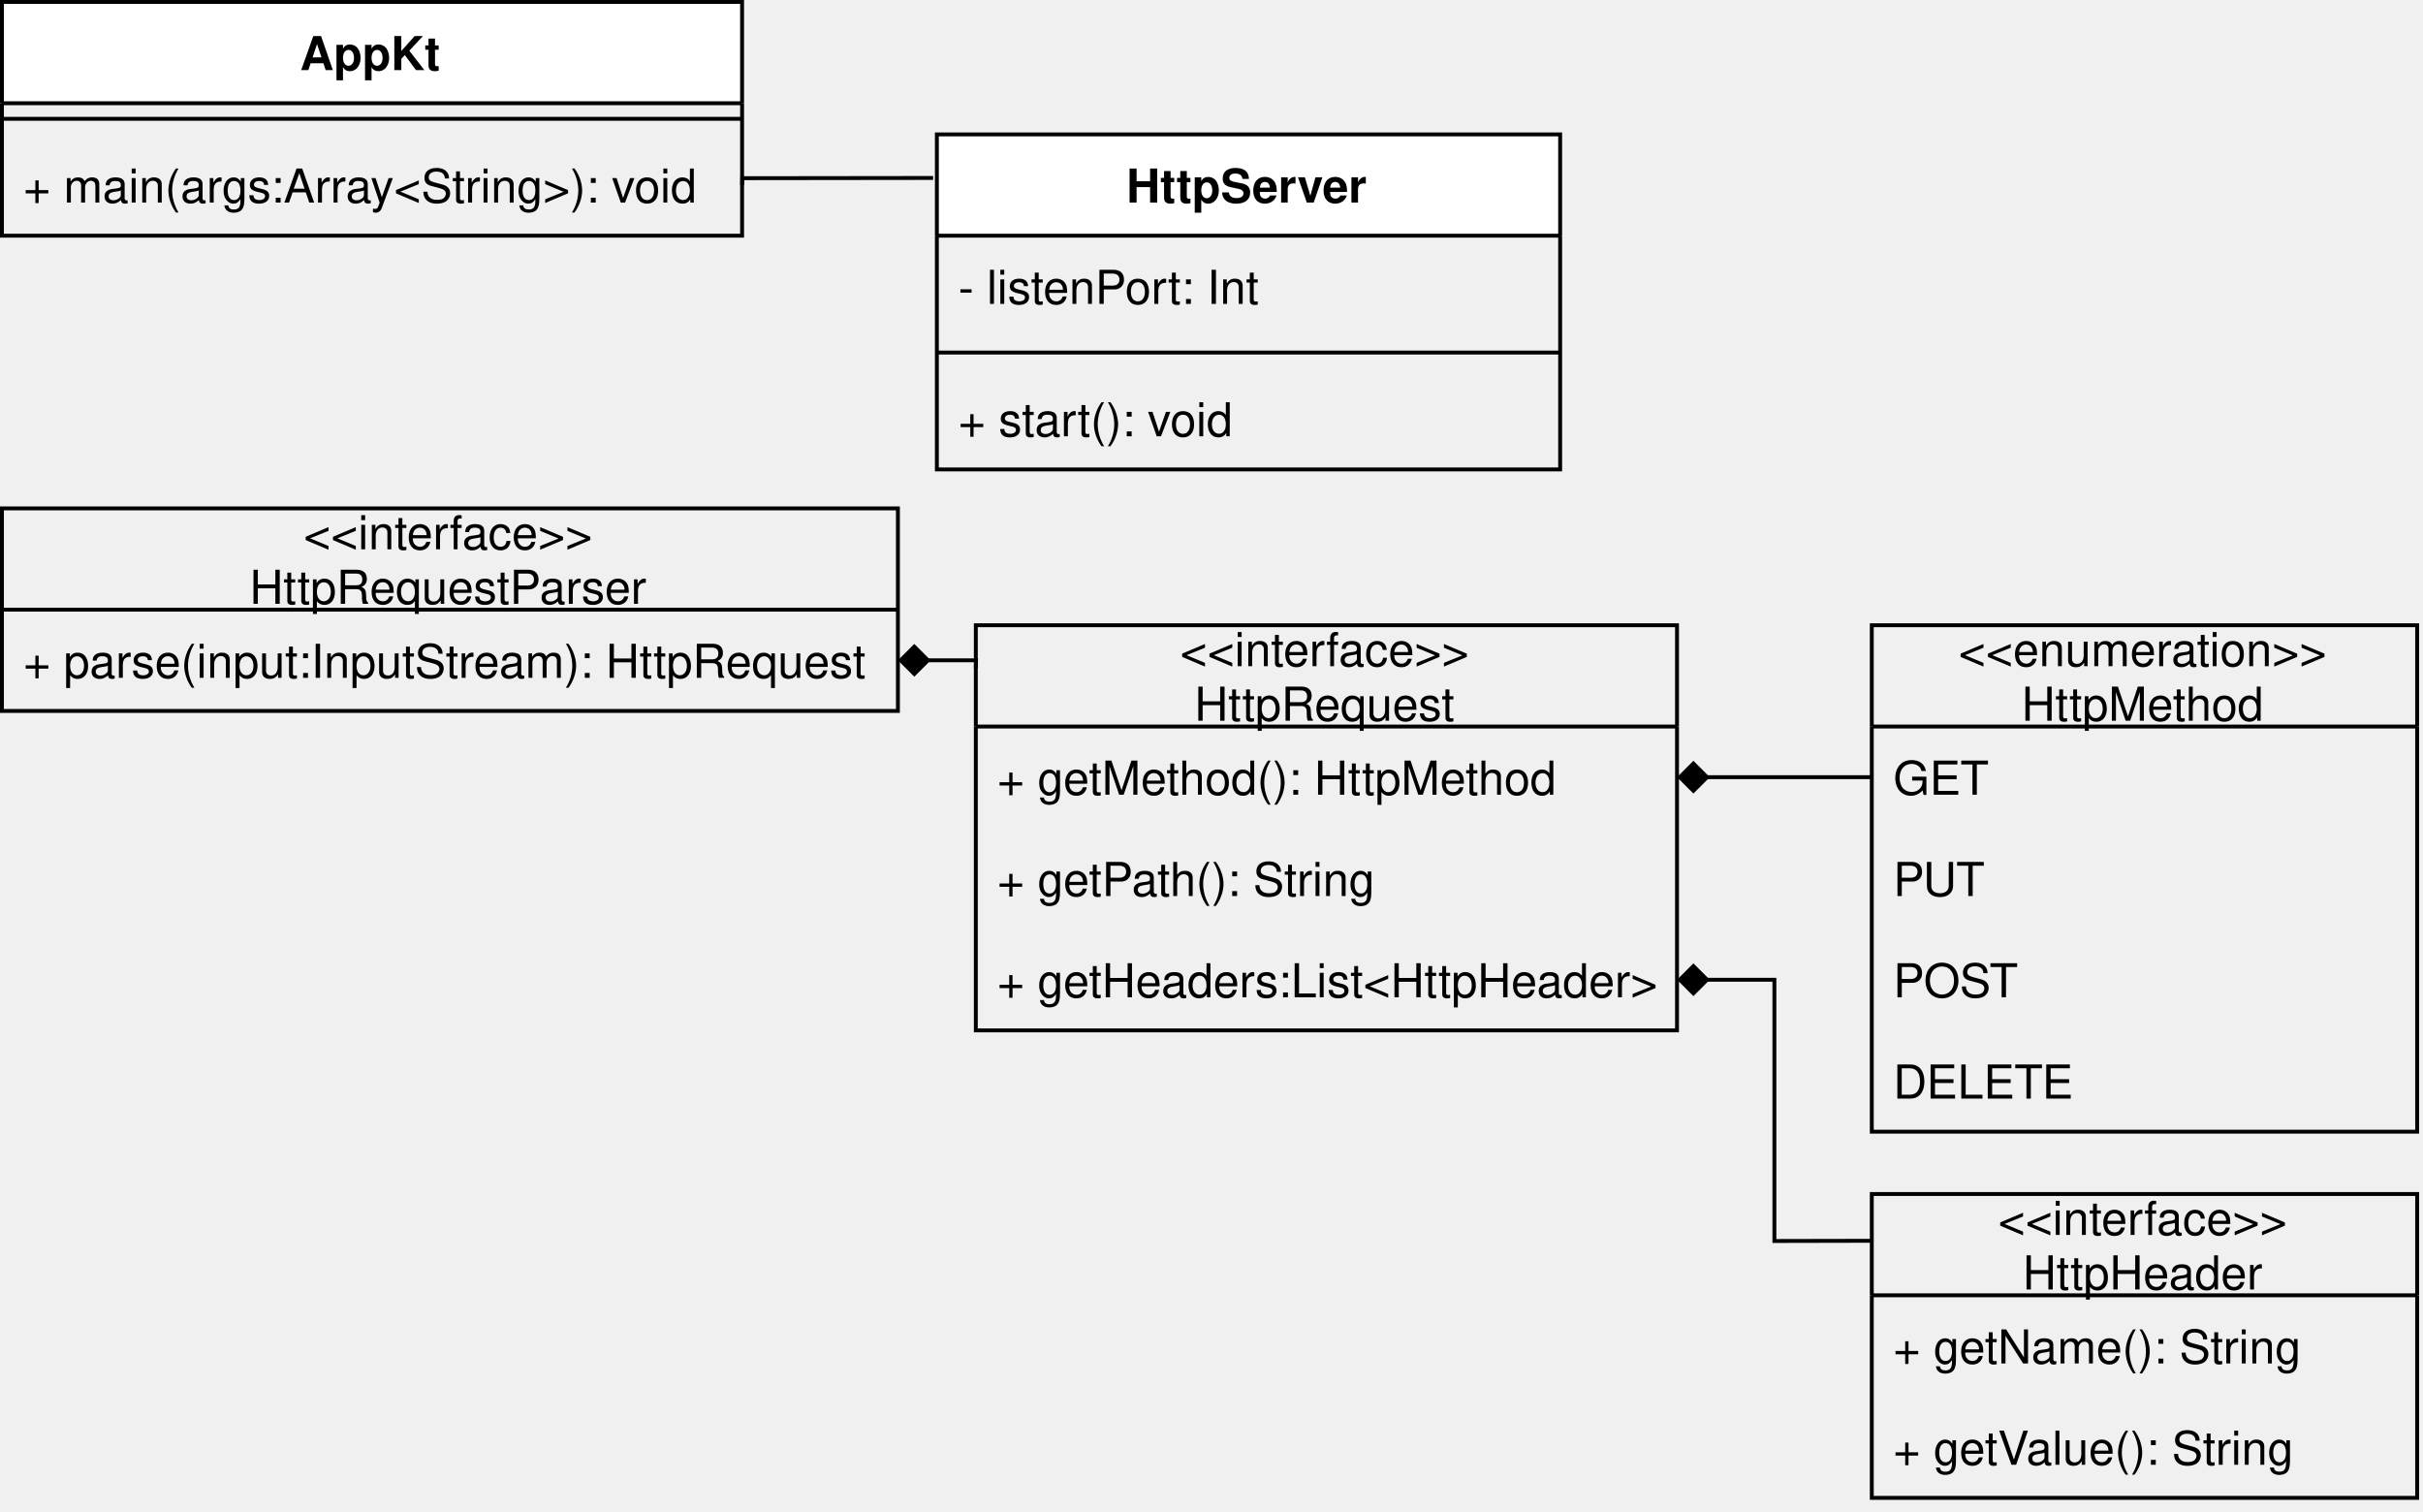
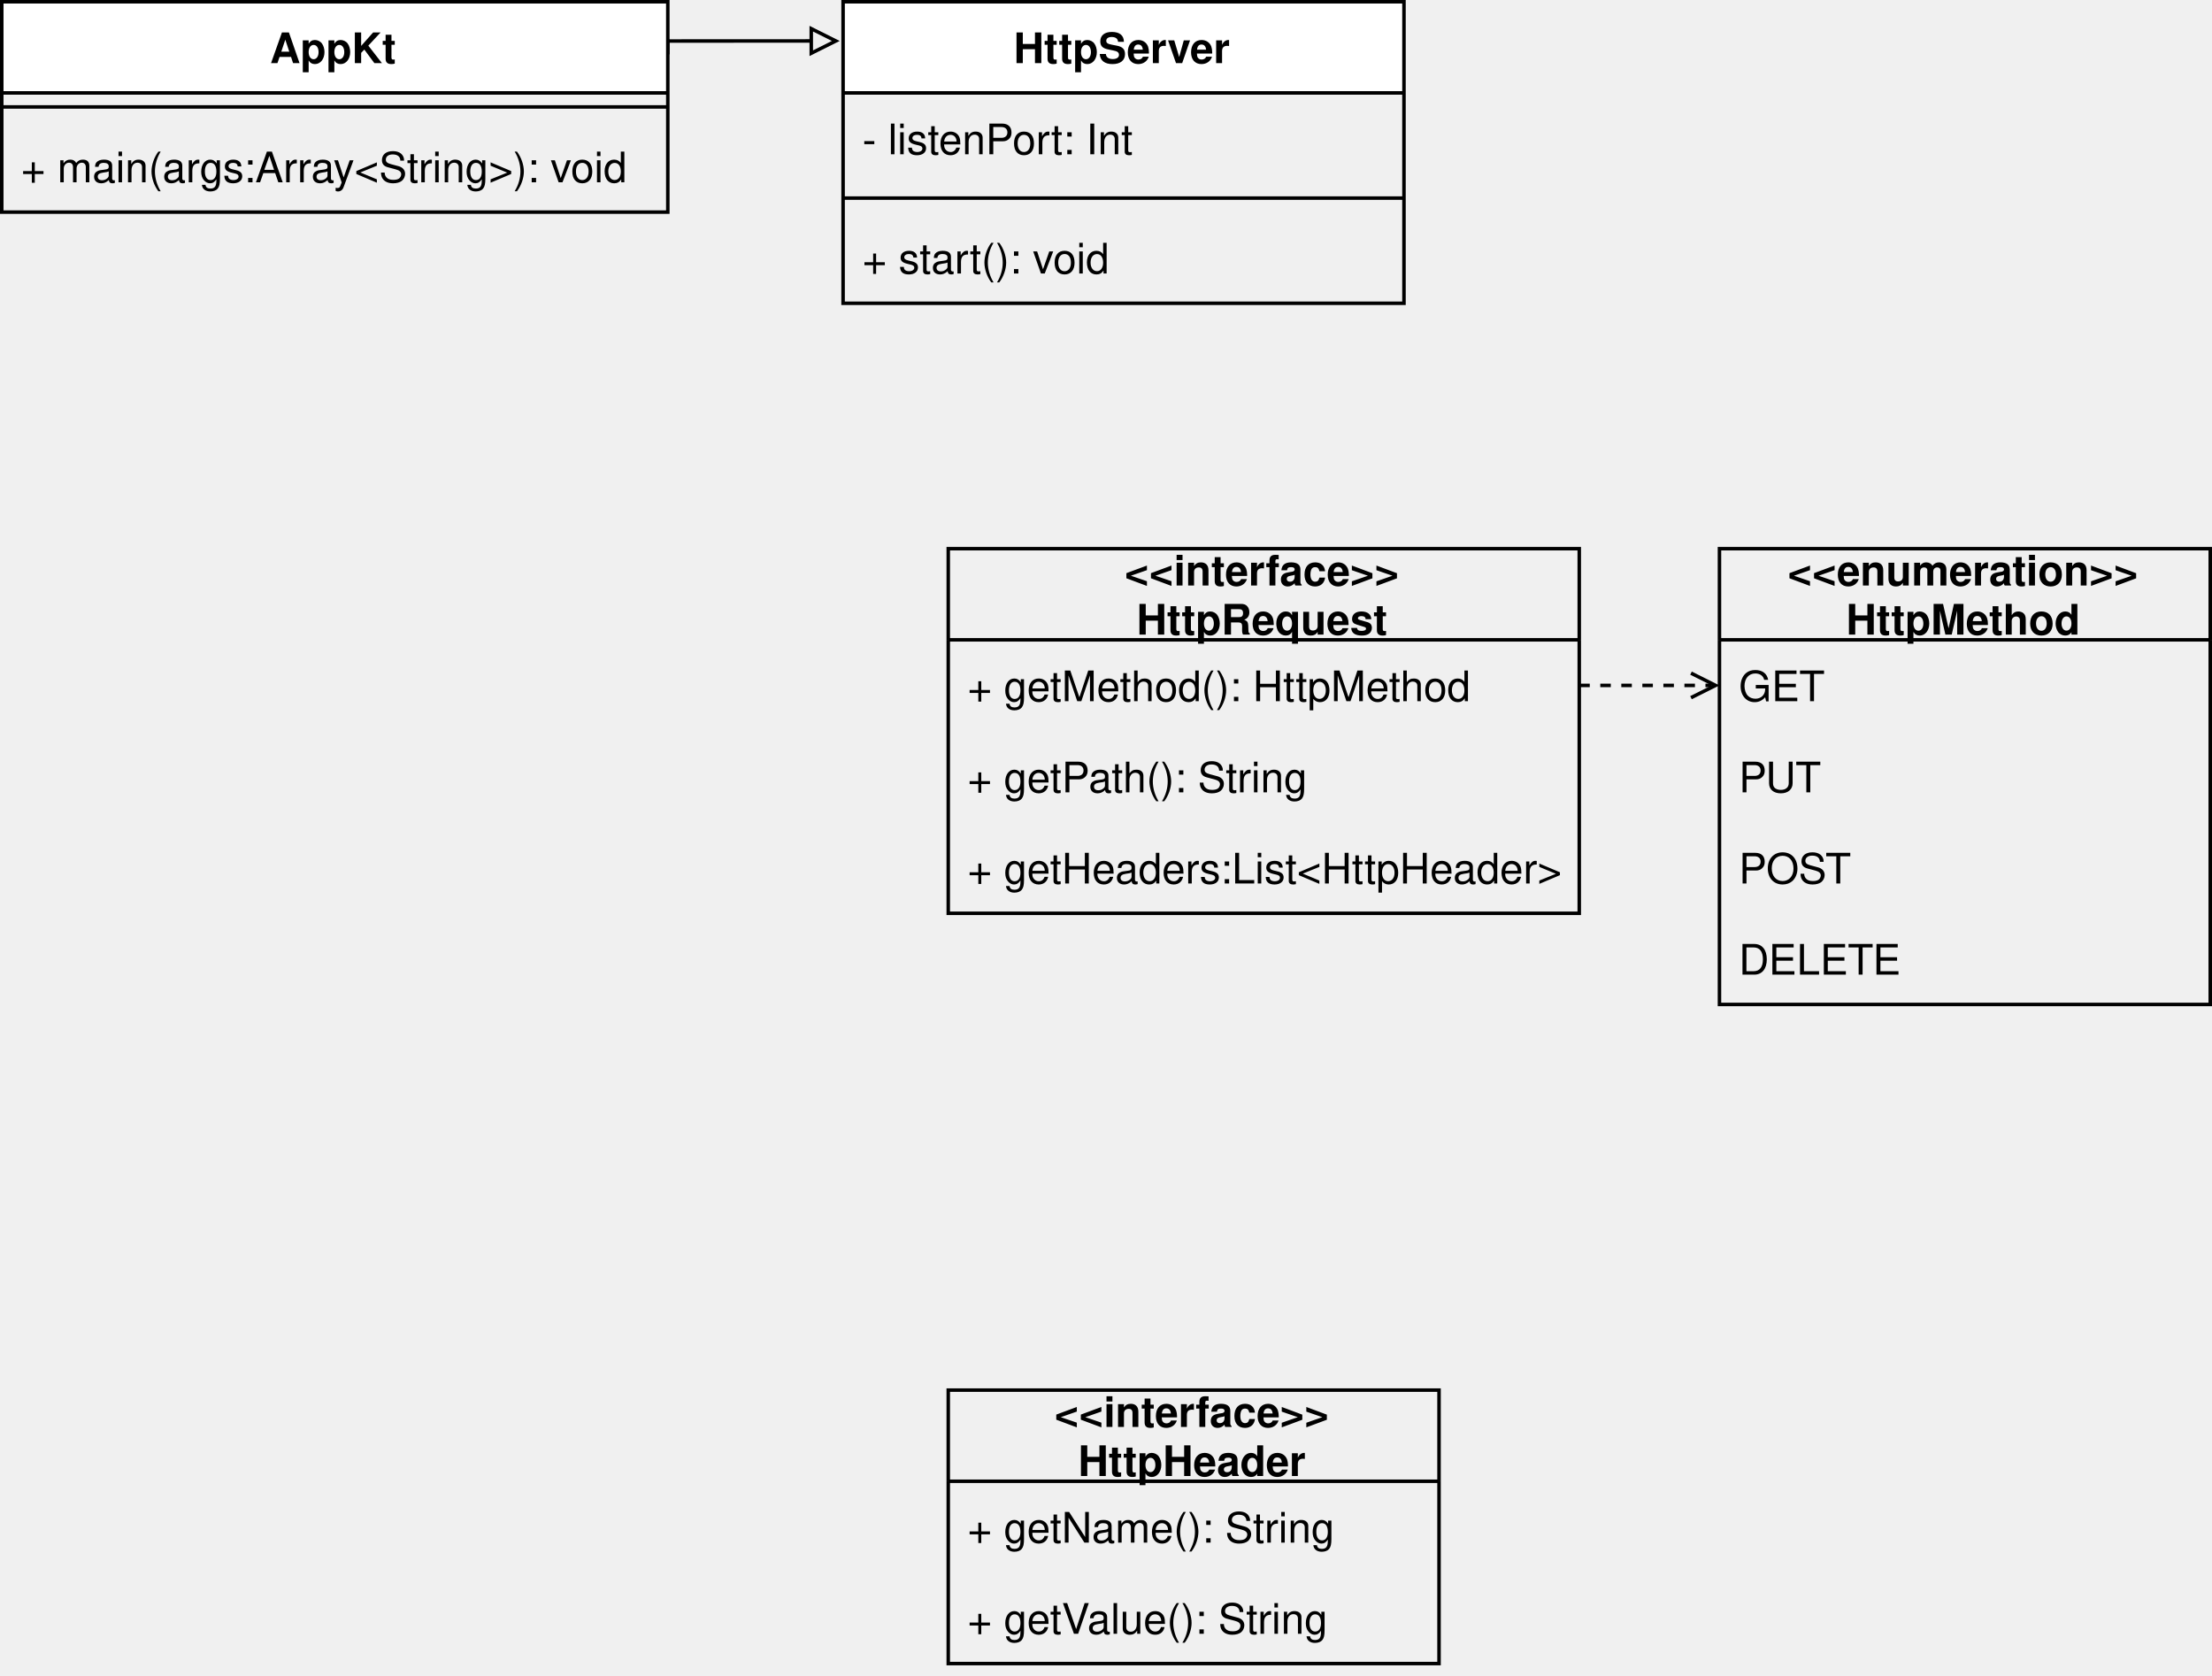
- <svg xmlns="http://www.w3.org/2000/svg" version="1.1" width="622px" height="388px" viewBox="-0.5 -0.5 622 388" content="&lt;mxfile host=&quot;&quot; modified=&quot;2020-07-09T00:58:52.508Z&quot; agent=&quot;5.0 (Macintosh; Intel Mac OS X 10_15_5) AppleWebKit/537.36 (KHTML, like Gecko) Code/1.46.1 Chrome/78.0.39.130 Electron/7.3.1 Safari/537.36&quot; etag=&quot;yIdNE8GyUGLTJA_mEPgR&quot; version=&quot;13.1.3&quot;&gt;&lt;diagram id=&quot;6hGFLwfOUW9BJ-s0fimq&quot; name=&quot;Page-1&quot;&gt;7Zvdcto4FICfhpnsRTrYBkMugdCms2SXKdnd9lLBArSVLa8sEujT75ElYRvLgcROOul4JlPQ8ZEs6zt/lmjHm4S7TxzFm1sWYNpxu8Gu4113XNcb9OFfKdgrwWA4UII1J4ESOZlgQX5gLexq6ZYEOCkoCsaoIHFRuGRRhJeiIEOcs8ei2orR4l1jtMYlwWKJaFn6DwnERkmH7iCT32Cy3pg7O/6VuhIio6yfJNmggD3mRN604004Y0J9C3cTTOXamXVR/T5WXD1MjONInNWhp+ch9ubhcADPqpuMiw1bswjRaSYdc7aNAixH6EIr05kxFoPQAeG/WIi9Boe2goFoI0Kqr+IdEV9z37/JoT70det6p0dOG3vTiATfy06X3Q/drm8kqqvjmXbWOW1lvYORBA/NiEVYST4SSvPac8xJiAXmWqiWRq5H5epqUcK2fKm1NGqB+BobrQwtuARmcBO+Bx2OKRLkoTg80sa5PujprvAAaJ9TiBmJRJIbeS4FoKDdzPW0kWkvc7v9vC3AFzWiaeWmlolSe7Hbjhn+PdjOGfS/5hu5UZ+wqgQgCzNyQFDIosCI9fDOi+3oENlyhuT2axpSDv6TbHvu+2FrZ+f0eydjgsXnT5nK6yJ3LbHjzZB77wf5T2TkuU3E8nKwvioGa887GkLZhO6VUX12Uji+j85XTSUFU9g8ILrVa9FxfSrS9VafMB/MVwgW1PXX+oL57LieIxHeCBF/wf9tcSJKVpk8kpCilPuKRcIYqOy23BAazNCebSVAAL78blrjDePkB+gjwz+1B22YriwoVmAbE0YZzwwr67SQg+nbcJxAt7kxFOdIdIt2BcUZSoSZIKMUxQm5T6csO4bAlURjJgQLC3XHA+YC7542zbIZVmLW7cesXnWGWrbJ16rdXv1QYuZbMIKxLNyxuMUQI4KL3zreCASSs5KUMMPDi5QSZ9/xERYLKUTJOoImxSvZTa4egYp9pMVCxqNxEqMlidazVOe6l0m+6BWQIgZ9VzQNHhsSBDhK45xAAt0fDE27GUy0P4Y/WMiJjFp9mPgE2k7Whj+pzsWERfAsiKQAMZjEozTuM2m7FRWkKe388+gavVpwvWq4c3i/MWgXgsPCtlhrYO27b4jVrcZ6g1GAOQw+mhEZkFUcl76rrmQBvIX9YtiD4RvC7p3M0jjahphDScOiE3m6In63afp0mu67Z6Tpni1Nm5fvWlbQL1nBp+ld68RPOnHv2YnYxq8RJ/ZL+OZ/tfjq4LMl3FfDNyjj+3PR8qvDz5ZDX43fsMTvejqb3k1bgjUIHt4/3wKhU06AL92sMIVwWwTVLoJ6/plJ1Hh7LRMoJ9HDa88fKMTt2+z5rl21Vf0TaiOnnFwPWP+WspZrY1zfsmjybDuLtbaXIQwmbeB+UeDuFeP2Yc85ZwiHQ+K8IRiDqWUIVdtVseR5QaJY8hh9lp/g4xiFuR3nqpOF1utz7L0K+NXR3Aq7Ca8v5+hRHP9+9smQk2O1xFF62FtBq55v/yKO7PiWXagrC1u/gU2o8ltUCSslKVLlluYHV86LfDIE70oPrrUT3qXH1JdOyVG9sqN6Fqek6B7TOUtIuk/qXXOle+Ssjfij/+ziyoasgZL5qiLyhvBgF2Cf8pxAH0urjGxqLJWGdRx+YKS8Z9wG4LOBe5b3ZBvwRqrp8qG+TKMLzB/OL53aKHzqzH54FIavLIh9m083UViXvfoSmpQkAkdzMGXltZ+jtmp6GvHzD+ptSBvxWluJ3KbW50OzveBa/bABZlU/rkij3EWbO5shaitwG3JDaGY/31c/oMv+D4Q3/R8=&lt;/diagram&gt;&lt;/mxfile&gt;">
+ <svg xmlns="http://www.w3.org/2000/svg" version="1.1" width="631px" height="478px" viewBox="-0.5 -0.5 631 478" content="&lt;mxfile host=&quot;&quot; modified=&quot;2020-07-09T05:23:17.477Z&quot; agent=&quot;5.0 (Macintosh; Intel Mac OS X 10_15_5) AppleWebKit/537.36 (KHTML, like Gecko) Code/1.46.1 Chrome/78.0.39.130 Electron/7.3.1 Safari/537.36&quot; etag=&quot;VWL4TbR3YO5P7aA0TP8R&quot; version=&quot;13.1.3&quot;&gt;&lt;diagram id=&quot;6hGFLwfOUW9BJ-s0fimq&quot; name=&quot;Page-1&quot;&gt;7Zptc+I2EMc/DTPXF8ngx5CXQLikU9IyR9revVSwgtXIliuLBO7Td2VJ2MaCkODkOnOeYRK0XglLv/+u1oKeN07W1xxl8S2LMO25/Wjd8656ruv5F/BXGjbK4PuuMiw5iZTJKQ1z8h1rY19bVyTCec1RMEYFyerGBUtTvBA1G+KcPdfdHhitf2qGlrhhmC8QbVr/JpGIlXXgXpT2G0yWsflkJ7xUVxJknPVM8hhF7Lli8iY9b8wZE+pdsh5jKtfOrIvq93nP1e2NcZyKozr4+j7ExkwORzBX3WRcxGzJUkQnpXXE2SqNsByhD63SZ8pYBkYHjP9gITYaHFoJBqZYJFRfxWsivlbef5NDnbuBbl6t9dBFY2MaqeAb2eusf97vh8ai+jqeaZedi1bZOxpK8tC8p2zxqEyfCaVV9xnmJMECc21sLqde4Zyt+EIvWKgViPgSGy+NV65lpZ9mcI0ZfAjfgAPHFAnyVNcV0vJcbv10V5gB2lQcMkZSkVdGnkkDOOhAcz19HzrO3H5QVQO8USOaVuXWSlOhmD3q0cM/IbrSU7gRIptj/gRLuCus/JkkFKVSQQ8sFUZjUgSIkmUK7xewznLxR9BfEAi4ob4gpLJGi5jQaIo2bCXXORdo8Whao5hx8h2GRUZkcJkLLUE3rHnMZU+NmOMcfGYGsbNjukXrmuMU5UIbFoxSlOXkfjuNBCRA0hETgiUvKUjOEK8PisNQHNQpOpc6aJ/L3OOE2ieu5J1BuF9PFQ0cROxdNhCfQZOSXOB0BrHf84bQ/lXKboc3TE8UHDh7xGNGmYyqlCkBQODtmIwGKH4QexWQZ2hB0uW08LnyS8sXPW1pYtD3gRaxHpMowmmRswQSSKGSXHTowI0GI3jB6o3750EvgBsfQ9sp2/CS7lyMWQpzQaQAiUEHz1hqwYa4fzRjE5nhcUjdFpA6bgNpgx0lBRPFzuxxzpvAJYCg2DY0qbtikzhzGjS9Jk3PQo6ie0xnLCeCMDk+V747RD8CWuAeGYctMPMszEYFM8hyn35RUfjEwL8Lw7cTNfQ+Igx97/9Ter1UeW1rJ5YVGC2l09dqozLqgZqs0K4ZWcuvsFXGjlAeF/N1toh3iqoX6zN/0CzQVOieUI8dTdm3BG5IlWDVfyJrngcEt+uGS33B/O+5niOXQZZVNxhFryurTquXLMnhB5ZQjSC2cN9bQnlOvYQKLi2B7lsC/aKF3O0He3I3qPF3lGCTveeCQwb9yfP3C5hVOL2qjLJhbSV/h/ux/iVtHdfWuNoqrXfjetFaxv6C/13JRehS9ukp2wssKXtg0YDT91sQwWB/cN9iqLoiE92Ss7J0EX4wwi9enbltdFuJ8OaZxhbuDIm4S9ytYbUl7vfCGjRPI7dYVe0Mgw+nRCZklcerVbVJ4B3sN8M2xfKHwHYssOu7NE5XCeaoOCY6vE/vyd/dNv3yNh14R2zTtlLNMR1PUkHzKPN6ctcF8SGewetPot+r1A6ap5qzPzt8p+D7yCeloHm2Nftj3vE7hZ9tD303fs2DqavJdHI36QieQHD7/PkRCJtnUMMs++1VJw7dd+8Hyhu/Xt1Yv3q/tLANWyhubEcQO1h/wq9pw6MRHihobMhaOOnfd66QwMQ+gT7l86f+DY96RDEnDOqppPsWtxXg3pEx+ob8C83yt3nqB1PlDxy9yX8=&lt;/diagram&gt;&lt;/mxfile&gt;">
  <defs>
-     <clipPath id="mx-clip-254-191-172-26-0">
-       <rect x="254" y="191" width="172" height="26" />
+     <clipPath id="mx-clip-244-31-152-26-0">
+       <rect x="244" y="31" width="152" height="26" />
    </clipPath>
-     <clipPath id="mx-clip-254-217-172-26-0">
-       <rect x="254" y="217" width="172" height="26" />
+     <clipPath id="mx-clip-244-65-152-26-0">
+       <rect x="244" y="65" width="152" height="26" />
    </clipPath>
-     <clipPath id="mx-clip-254-243-172-26-0">
-       <rect x="254" y="243" width="172" height="26" />
+     <clipPath id="mx-clip-274-427-132-26-0">
+       <rect x="274" y="427" width="132" height="26" />
    </clipPath>
-     <clipPath id="mx-clip-484-191-132-26-0">
-       <rect x="484" y="191" width="132" height="26" />
+     <clipPath id="mx-clip-274-453-132-26-0">
+       <rect x="274" y="453" width="132" height="26" />
    </clipPath>
-     <clipPath id="mx-clip-484-217-132-26-0">
-       <rect x="484" y="217" width="132" height="26" />
+     <clipPath id="mx-clip-274-187-172-26-0">
+       <rect x="274" y="187" width="172" height="26" />
    </clipPath>
-     <clipPath id="mx-clip-484-243-132-26-0">
-       <rect x="484" y="243" width="132" height="26" />
+     <clipPath id="mx-clip-274-213-172-26-0">
+       <rect x="274" y="213" width="172" height="26" />
    </clipPath>
-     <clipPath id="mx-clip-484-269-132-26-0">
-       <rect x="484" y="269" width="132" height="26" />
+     <clipPath id="mx-clip-274-239-172-26-0">
+       <rect x="274" y="239" width="172" height="26" />
    </clipPath>
-     <clipPath id="mx-clip-484-337-132-26-0">
-       <rect x="484" y="337" width="132" height="26" />
+     <clipPath id="mx-clip-494-187-132-26-0">
+       <rect x="494" y="187" width="132" height="26" />
    </clipPath>
-     <clipPath id="mx-clip-484-363-132-26-0">
-       <rect x="484" y="363" width="132" height="26" />
+     <clipPath id="mx-clip-494-213-132-26-0">
+       <rect x="494" y="213" width="132" height="26" />
    </clipPath>
-     <clipPath id="mx-clip-4-161-222-26-0">
-       <rect x="4" y="161" width="222" height="26" />
+     <clipPath id="mx-clip-494-239-132-26-0">
+       <rect x="494" y="239" width="132" height="26" />
+     </clipPath>
+     <clipPath id="mx-clip-494-265-132-26-0">
+       <rect x="494" y="265" width="132" height="26" />
    </clipPath>
    <clipPath id="mx-clip-4-39-182-26-0">
      <rect x="4" y="39" width="182" height="26" />
    </clipPath>
-     <clipPath id="mx-clip-244-65-152-26-0">
-       <rect x="244" y="65" width="152" height="26" />
-     </clipPath>
-     <clipPath id="mx-clip-244-99-152-26-0">
-       <rect x="244" y="99" width="152" height="26" />
-     </clipPath>
  </defs>
  <g>
-     <path d="M 190 47 L 190.06 45.24 L 239.04 45.18" fill="none" stroke="#000000" stroke-miterlimit="10" pointer-events="stroke" />
-     <path d="M 437.71 199 L 480 199" fill="none" stroke="#000000" stroke-miterlimit="10" pointer-events="stroke" />
-     <path d="M 430.71 199 L 434.21 195.5 L 437.71 199 L 434.21 202.5 Z" fill="#000000" stroke="#000000" stroke-miterlimit="10" pointer-events="all" />
-     <path d="M 437.71 251 L 455 251 L 455 318.06 L 480 318.01" fill="none" stroke="#000000" stroke-miterlimit="10" pointer-events="stroke" />
-     <path d="M 430.71 251 L 434.21 247.5 L 437.71 251 L 434.21 254.5 Z" fill="#000000" stroke="#000000" stroke-miterlimit="10" pointer-events="all" />
-     <path d="M 237.71 169 L 250.06 169 L 250 171" fill="none" stroke="#000000" stroke-miterlimit="10" pointer-events="stroke" />
-     <path d="M 230.71 169 L 234.21 165.5 L 237.71 169 L 234.21 172.5 Z" fill="#000000" stroke="#000000" stroke-miterlimit="10" pointer-events="all" />
-     <path d="M 250 186 L 250 160 L 430 160 L 430 186" fill="none" stroke="#000000" stroke-miterlimit="10" pointer-events="all" />
-     <path d="M 250 186 L 250 264 L 430 264 L 430 186" fill="none" stroke="#000000" stroke-miterlimit="10" pointer-events="none" />
-     <path d="M 250 186 L 430 186" fill="none" stroke="#000000" stroke-miterlimit="10" pointer-events="none" />
-     <g fill="#000000" font-family="Helvetica" text-anchor="middle" font-size="12px">
-       <text x="339.5" y="170.5">
+     <path d="M 190 15 L 190 11.2 L 230.92 11.18" fill="none" stroke="#000000" stroke-miterlimit="10" pointer-events="stroke" />
+     <path d="M 237.92 11.18 L 230.92 14.68 L 230.92 7.68 Z" fill="none" stroke="#000000" stroke-miterlimit="10" pointer-events="all" />
+     <path d="M 240 26 L 240 0 L 400 0 L 400 26" fill="#ffffff" stroke="#000000" stroke-miterlimit="10" pointer-events="all" />
+     <path d="M 240 26 L 240 86 L 400 86 L 400 26" fill="none" stroke="#000000" stroke-miterlimit="10" pointer-events="none" />
+     <path d="M 240 26 L 400 26" fill="none" stroke="#000000" stroke-miterlimit="10" pointer-events="none" />
+     <g fill="#000000" font-family="Helvetica" font-weight="bold" text-anchor="middle" font-size="12px">
+       <text x="319.5" y="17.5">
+                 HttpServer
+             </text>
+     </g>
+     <g fill="#000000" font-family="Helvetica" clip-path="url(#mx-clip-244-31-152-26-0)" font-size="12px">
+       <text x="245.5" y="43.5">
+                 - listenPort: Int
+             </text>
+     </g>
+     <path d="M 240 56 L 400 56" fill="none" stroke="#000000" stroke-miterlimit="10" pointer-events="none" />
+     <g fill="#000000" font-family="Helvetica" clip-path="url(#mx-clip-244-65-152-26-0)" font-size="12px">
+       <text x="245.5" y="77.5">
+                 + start(): void
+             </text>
+     </g>
+     <path d="M 450 195 L 487.76 195" fill="none" stroke="#000000" stroke-miterlimit="10" stroke-dasharray="3 3" pointer-events="none" />
+     <path d="M 481.88 198.5 L 488.88 195 L 481.88 191.5" fill="none" stroke="#000000" stroke-miterlimit="10" pointer-events="none" />
+     <path d="M 270 422 L 270 396 L 410 396 L 410 422" fill="none" stroke="#000000" stroke-miterlimit="10" pointer-events="none" />
+     <path d="M 270 422 L 270 474 L 410 474 L 410 422" fill="none" stroke="#000000" stroke-miterlimit="10" pointer-events="none" />
+     <path d="M 270 422 L 410 422" fill="none" stroke="#000000" stroke-miterlimit="10" pointer-events="none" />
+     <g fill="#000000" font-family="Helvetica" font-weight="bold" text-anchor="middle" font-size="12px">
+       <text x="339.5" y="406.5">
                &lt;&lt;interface&gt;&gt;
            </text>
-       <text x="339.5" y="184.5">
+       <text x="339.5" y="420.5">
+                 HttpHeader
+             </text>
+     </g>
+     <g fill="#000000" font-family="Helvetica" clip-path="url(#mx-clip-274-427-132-26-0)" font-size="12px">
+       <text x="275.5" y="439.5">
+                 + getName(): String
+             </text>
+     </g>
+     <g fill="#000000" font-family="Helvetica" clip-path="url(#mx-clip-274-453-132-26-0)" font-size="12px">
+       <text x="275.5" y="465.5">
+                 + getValue(): String
+             </text>
+     </g>
+     <path d="M 270 182 L 270 156 L 450 156 L 450 182" fill="none" stroke="#000000" stroke-miterlimit="10" pointer-events="none" />
+     <path d="M 270 182 L 270 260 L 450 260 L 450 182" fill="none" stroke="#000000" stroke-miterlimit="10" pointer-events="none" />
+     <path d="M 270 182 L 450 182" fill="none" stroke="#000000" stroke-miterlimit="10" pointer-events="none" />
+     <g fill="#000000" font-family="Helvetica" font-weight="bold" text-anchor="middle" font-size="12px">
+       <text x="359.5" y="166.5">
+                 &lt;&lt;interface&gt;&gt;
+             </text>
+       <text x="359.5" y="180.5">
                HttpRequest
            </text>
    </g>
-     <g fill="#000000" font-family="Helvetica" clip-path="url(#mx-clip-254-191-172-26-0)" font-size="12px">
-       <text x="255.5" y="203.5">
+     <g fill="#000000" font-family="Helvetica" clip-path="url(#mx-clip-274-187-172-26-0)" font-size="12px">
+       <text x="275.5" y="199.5">
                + getMethod(): HttpMethod
            </text>
    </g>
-     <g fill="#000000" font-family="Helvetica" clip-path="url(#mx-clip-254-217-172-26-0)" font-size="12px">
-       <text x="255.5" y="229.5">
+     <g fill="#000000" font-family="Helvetica" clip-path="url(#mx-clip-274-213-172-26-0)" font-size="12px">
+       <text x="275.5" y="225.5">
                + getPath(): String
            </text>
    </g>
-     <g fill="#000000" font-family="Helvetica" clip-path="url(#mx-clip-254-243-172-26-0)" font-size="12px">
-       <text x="255.5" y="255.5">
+     <g fill="#000000" font-family="Helvetica" clip-path="url(#mx-clip-274-239-172-26-0)" font-size="12px">
+       <text x="275.5" y="251.5">
                + getHeaders:List&lt;HttpHeader&gt;
            </text>
    </g>
-     <path d="M 480 186 L 480 160 L 620 160 L 620 186" fill="none" stroke="#000000" stroke-miterlimit="10" pointer-events="none" />
-     <path d="M 480 186 L 480 290 L 620 290 L 620 186" fill="none" stroke="#000000" stroke-miterlimit="10" pointer-events="none" />
-     <path d="M 480 186 L 620 186" fill="none" stroke="#000000" stroke-miterlimit="10" pointer-events="none" />
-     <g fill="#000000" font-family="Helvetica" text-anchor="middle" font-size="12px">
-       <text x="549.5" y="170.5">
+     <path d="M 490 182 L 490 156 L 630 156 L 630 182" fill="none" stroke="#000000" stroke-miterlimit="10" pointer-events="none" />
+     <path d="M 490 182 L 490 286 L 630 286 L 630 182" fill="none" stroke="#000000" stroke-miterlimit="10" pointer-events="none" />
+     <path d="M 490 182 L 630 182" fill="none" stroke="#000000" stroke-miterlimit="10" pointer-events="none" />
+     <g fill="#000000" font-family="Helvetica" font-weight="bold" text-anchor="middle" font-size="12px">
+       <text x="559.5" y="166.5">
                &lt;&lt;enumeration&gt;&gt;
            </text>
-       <text x="549.5" y="184.5">
+       <text x="559.5" y="180.5">
                HttpMethod
            </text>
    </g>
-     <g fill="#000000" font-family="Helvetica" clip-path="url(#mx-clip-484-191-132-26-0)" font-size="12px">
-       <text x="485.5" y="203.5">
+     <g fill="#000000" font-family="Helvetica" clip-path="url(#mx-clip-494-187-132-26-0)" font-size="12px">
+       <text x="495.5" y="199.5">
                GET
            </text>
    </g>
-     <g fill="#000000" font-family="Helvetica" clip-path="url(#mx-clip-484-217-132-26-0)" font-size="12px">
-       <text x="485.5" y="229.5">
+     <g fill="#000000" font-family="Helvetica" clip-path="url(#mx-clip-494-213-132-26-0)" font-size="12px">
+       <text x="495.5" y="225.5">
                PUT
            </text>
    </g>
-     <g fill="#000000" font-family="Helvetica" clip-path="url(#mx-clip-484-243-132-26-0)" font-size="12px">
-       <text x="485.5" y="255.5">
+     <g fill="#000000" font-family="Helvetica" clip-path="url(#mx-clip-494-239-132-26-0)" font-size="12px">
+       <text x="495.5" y="251.5">
                POST
            </text>
    </g>
-     <g fill="#000000" font-family="Helvetica" clip-path="url(#mx-clip-484-269-132-26-0)" font-size="12px">
-       <text x="485.5" y="281.5">
+     <g fill="#000000" font-family="Helvetica" clip-path="url(#mx-clip-494-265-132-26-0)" font-size="12px">
+       <text x="495.5" y="277.5">
                DELETE
-             </text>
-     </g>
-     <path d="M 480 332 L 480 306 L 620 306 L 620 332" fill="none" stroke="#000000" stroke-miterlimit="10" pointer-events="none" />
-     <path d="M 480 332 L 480 384 L 620 384 L 620 332" fill="none" stroke="#000000" stroke-miterlimit="10" pointer-events="none" />
-     <path d="M 480 332 L 620 332" fill="none" stroke="#000000" stroke-miterlimit="10" pointer-events="none" />
-     <g fill="#000000" font-family="Helvetica" text-anchor="middle" font-size="12px">
-       <text x="549.5" y="316.5">
-                 &lt;&lt;interface&gt;&gt;
-             </text>
-       <text x="549.5" y="330.5">
-                 HttpHeader
-             </text>
-     </g>
-     <g fill="#000000" font-family="Helvetica" clip-path="url(#mx-clip-484-337-132-26-0)" font-size="12px">
-       <text x="485.5" y="349.5">
-                 + getName(): String
-             </text>
-     </g>
-     <g fill="#000000" font-family="Helvetica" clip-path="url(#mx-clip-484-363-132-26-0)" font-size="12px">
-       <text x="485.5" y="375.5">
-                 + getValue(): String
-             </text>
-     </g>
-     <path d="M 0 156 L 0 130 L 230 130 L 230 156" fill="none" stroke="#000000" stroke-miterlimit="10" pointer-events="none" />
-     <path d="M 0 156 L 0 182 L 230 182 L 230 156" fill="none" stroke="#000000" stroke-miterlimit="10" pointer-events="none" />
-     <path d="M 0 156 L 230 156" fill="none" stroke="#000000" stroke-miterlimit="10" pointer-events="none" />
-     <g fill="#000000" font-family="Helvetica" text-anchor="middle" font-size="12px">
-       <text x="114.5" y="140.5">
-                 &lt;&lt;interface&gt;&gt;
-             </text>
-       <text x="114.5" y="154.5">
-                 HttpRequestParser
-             </text>
-     </g>
-     <g fill="#000000" font-family="Helvetica" clip-path="url(#mx-clip-4-161-222-26-0)" font-size="12px">
-       <text x="5.5" y="173.5">
-                 + parse(input:InputStream): HttpRequest
            </text>
    </g>
    <path d="M 0 26 L 0 0 L 190 0 L 190 26" fill="#ffffff" stroke="#000000" stroke-miterlimit="10" pointer-events="none" />
    <path d="M 0 26 L 0 60 L 190 60 L 190 26" fill="none" stroke="#000000" stroke-miterlimit="10" pointer-events="none" />
    <path d="M 0 26 L 190 26" fill="none" stroke="#000000" stroke-miterlimit="10" pointer-events="none" />
    <g fill="#000000" font-family="Helvetica" font-weight="bold" text-anchor="middle" font-size="12px">
      <text x="94.5" y="17.5">
                AppKt
            </text>
    </g>
    <path d="M 0 30 L 190 30" fill="none" stroke="#000000" stroke-miterlimit="10" pointer-events="none" />
    <g fill="#000000" font-family="Helvetica" clip-path="url(#mx-clip-4-39-182-26-0)" font-size="12px">
      <text x="5.5" y="51.5">
                + main(args:Array&lt;String&gt;): void
            </text>
    </g>
-     <path d="M 240 60 L 240 34 L 400 34 L 400 60" fill="#ffffff" stroke="#000000" stroke-miterlimit="10" pointer-events="none" />
-     <path d="M 240 60 L 240 120 L 400 120 L 400 60" fill="none" stroke="#000000" stroke-miterlimit="10" pointer-events="none" />
-     <path d="M 240 60 L 400 60" fill="none" stroke="#000000" stroke-miterlimit="10" pointer-events="none" />
-     <g fill="#000000" font-family="Helvetica" font-weight="bold" text-anchor="middle" font-size="12px">
-       <text x="319.5" y="51.5">
-                 HttpServer
-             </text>
-     </g>
-     <g fill="#000000" font-family="Helvetica" clip-path="url(#mx-clip-244-65-152-26-0)" font-size="12px">
-       <text x="245.5" y="77.5">
-                 - listenPort: Int
-             </text>
-     </g>
-     <path d="M 240 90 L 400 90" fill="none" stroke="#000000" stroke-miterlimit="10" pointer-events="none" />
-     <g fill="#000000" font-family="Helvetica" clip-path="url(#mx-clip-244-99-152-26-0)" font-size="12px">
-       <text x="245.5" y="111.5">
-                 + start(): void
-             </text>
-     </g>
  </g>
</svg>
